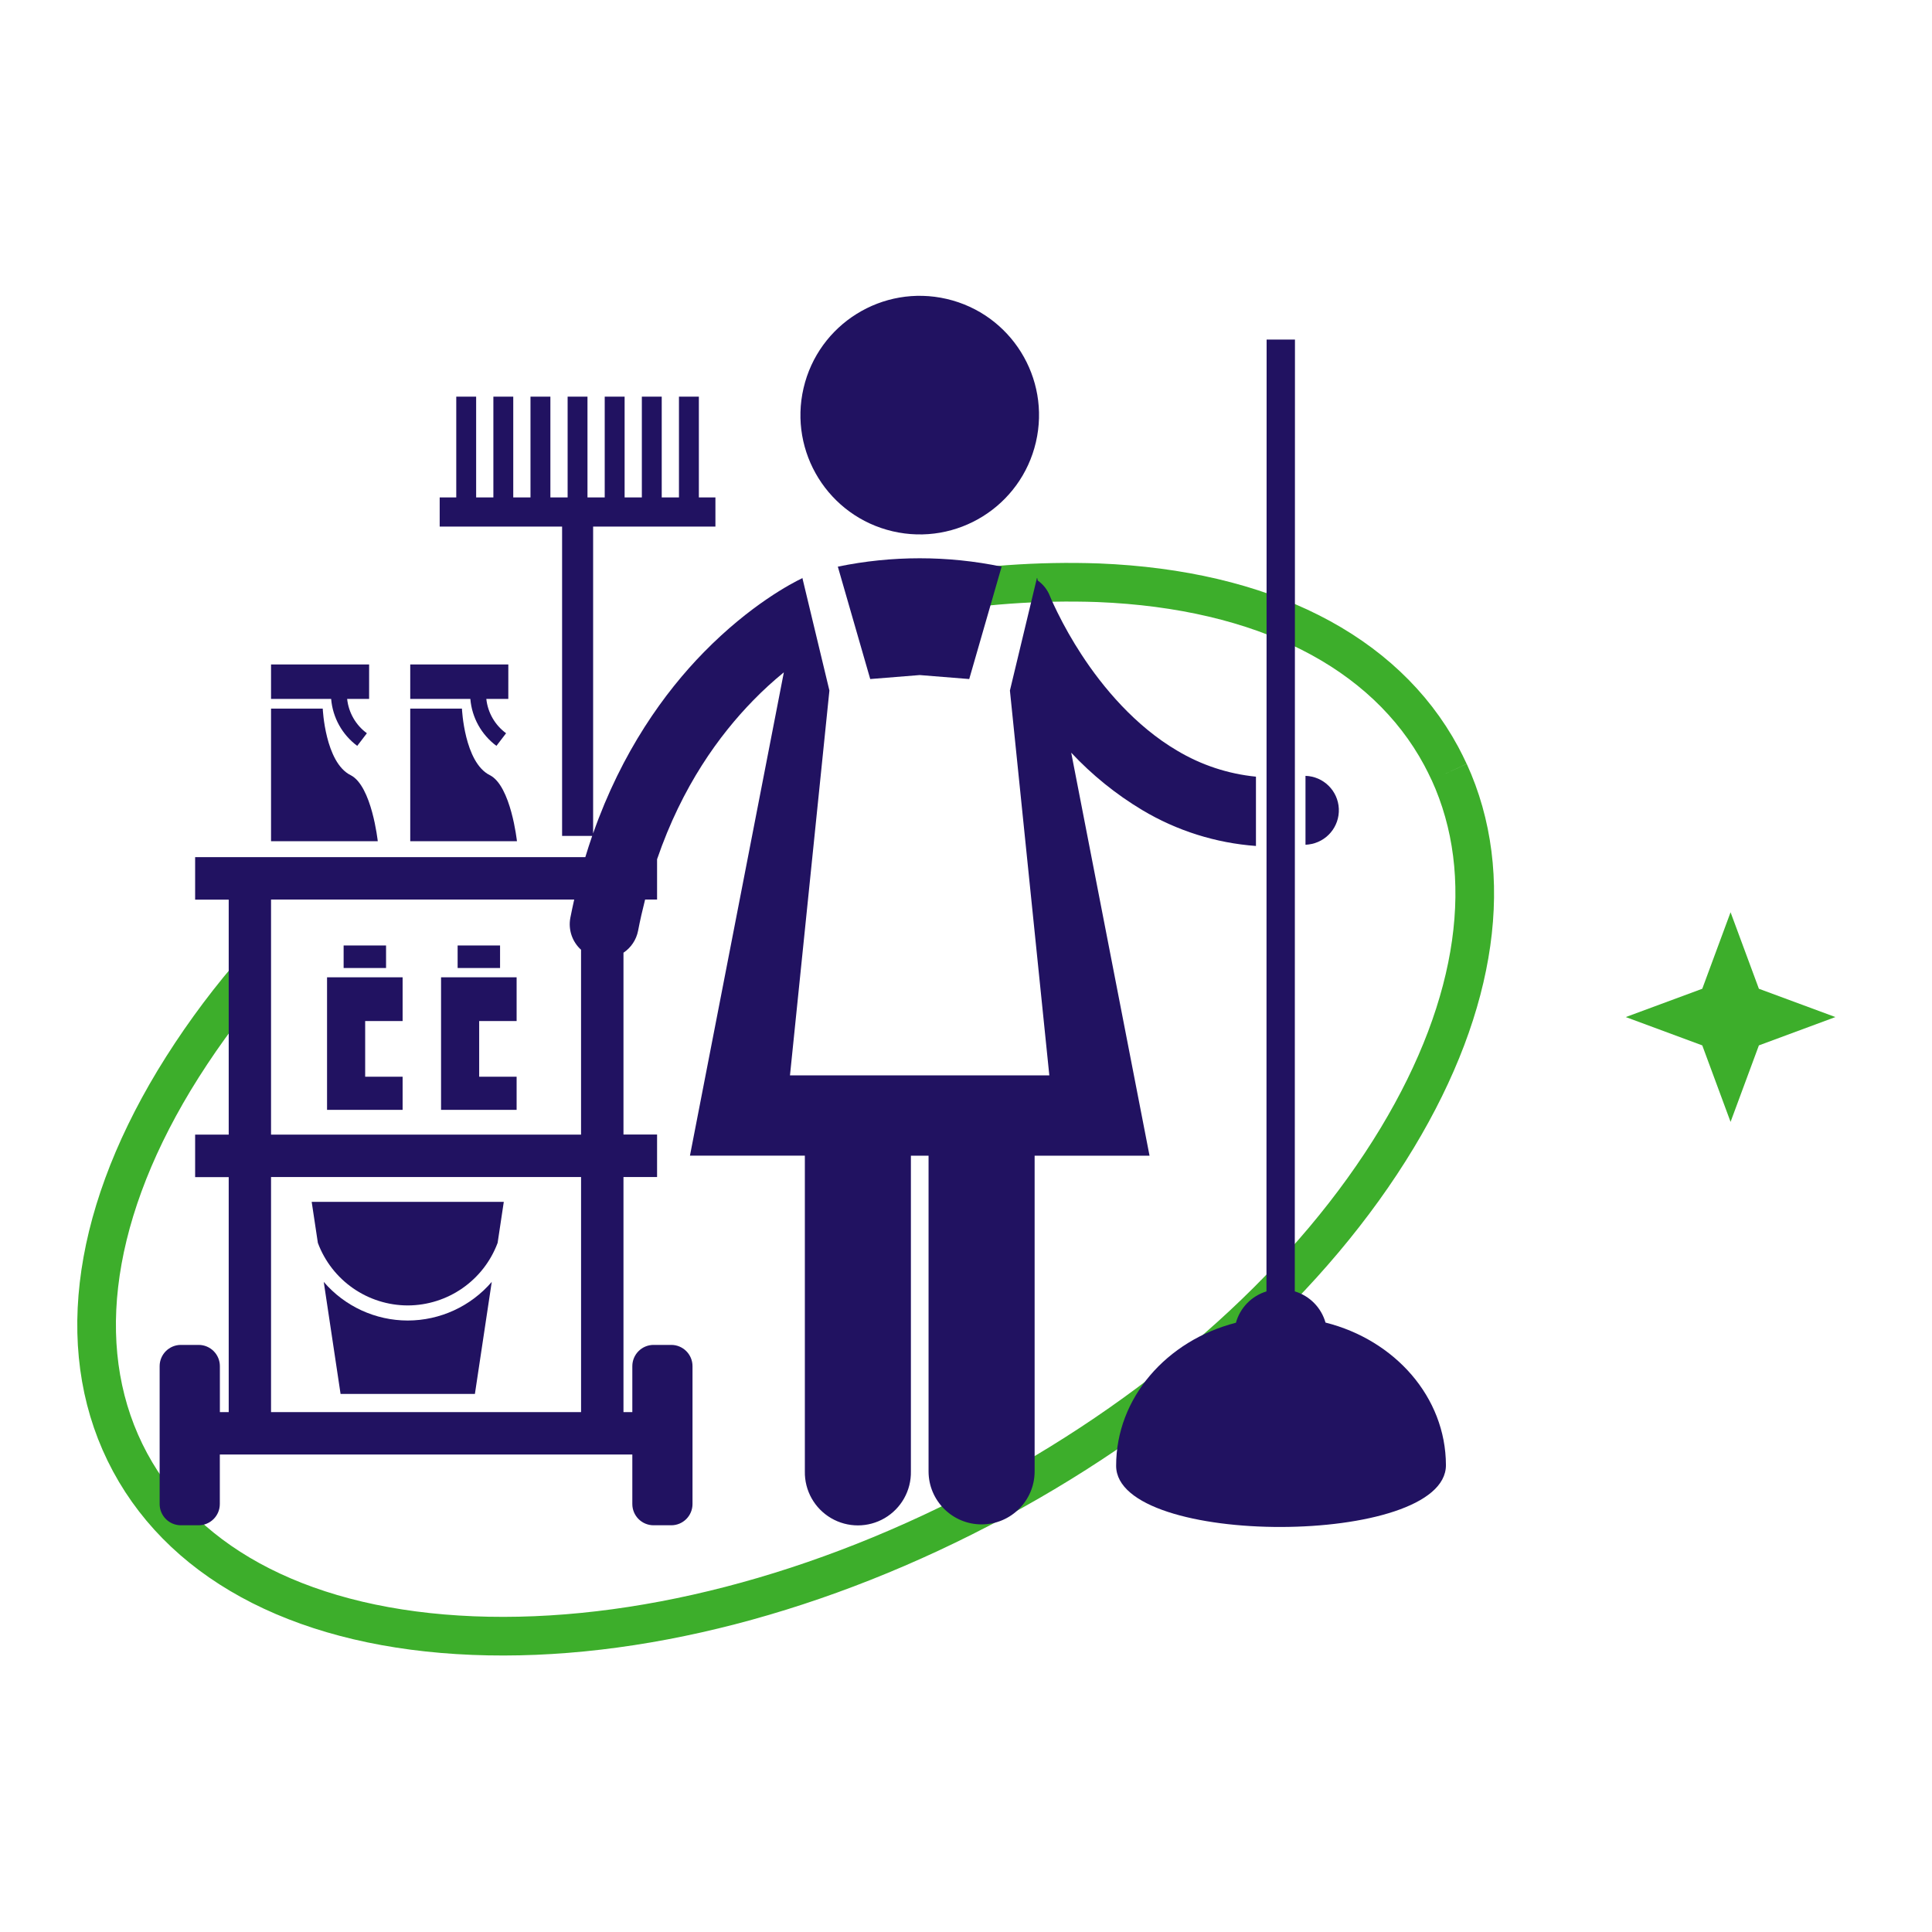
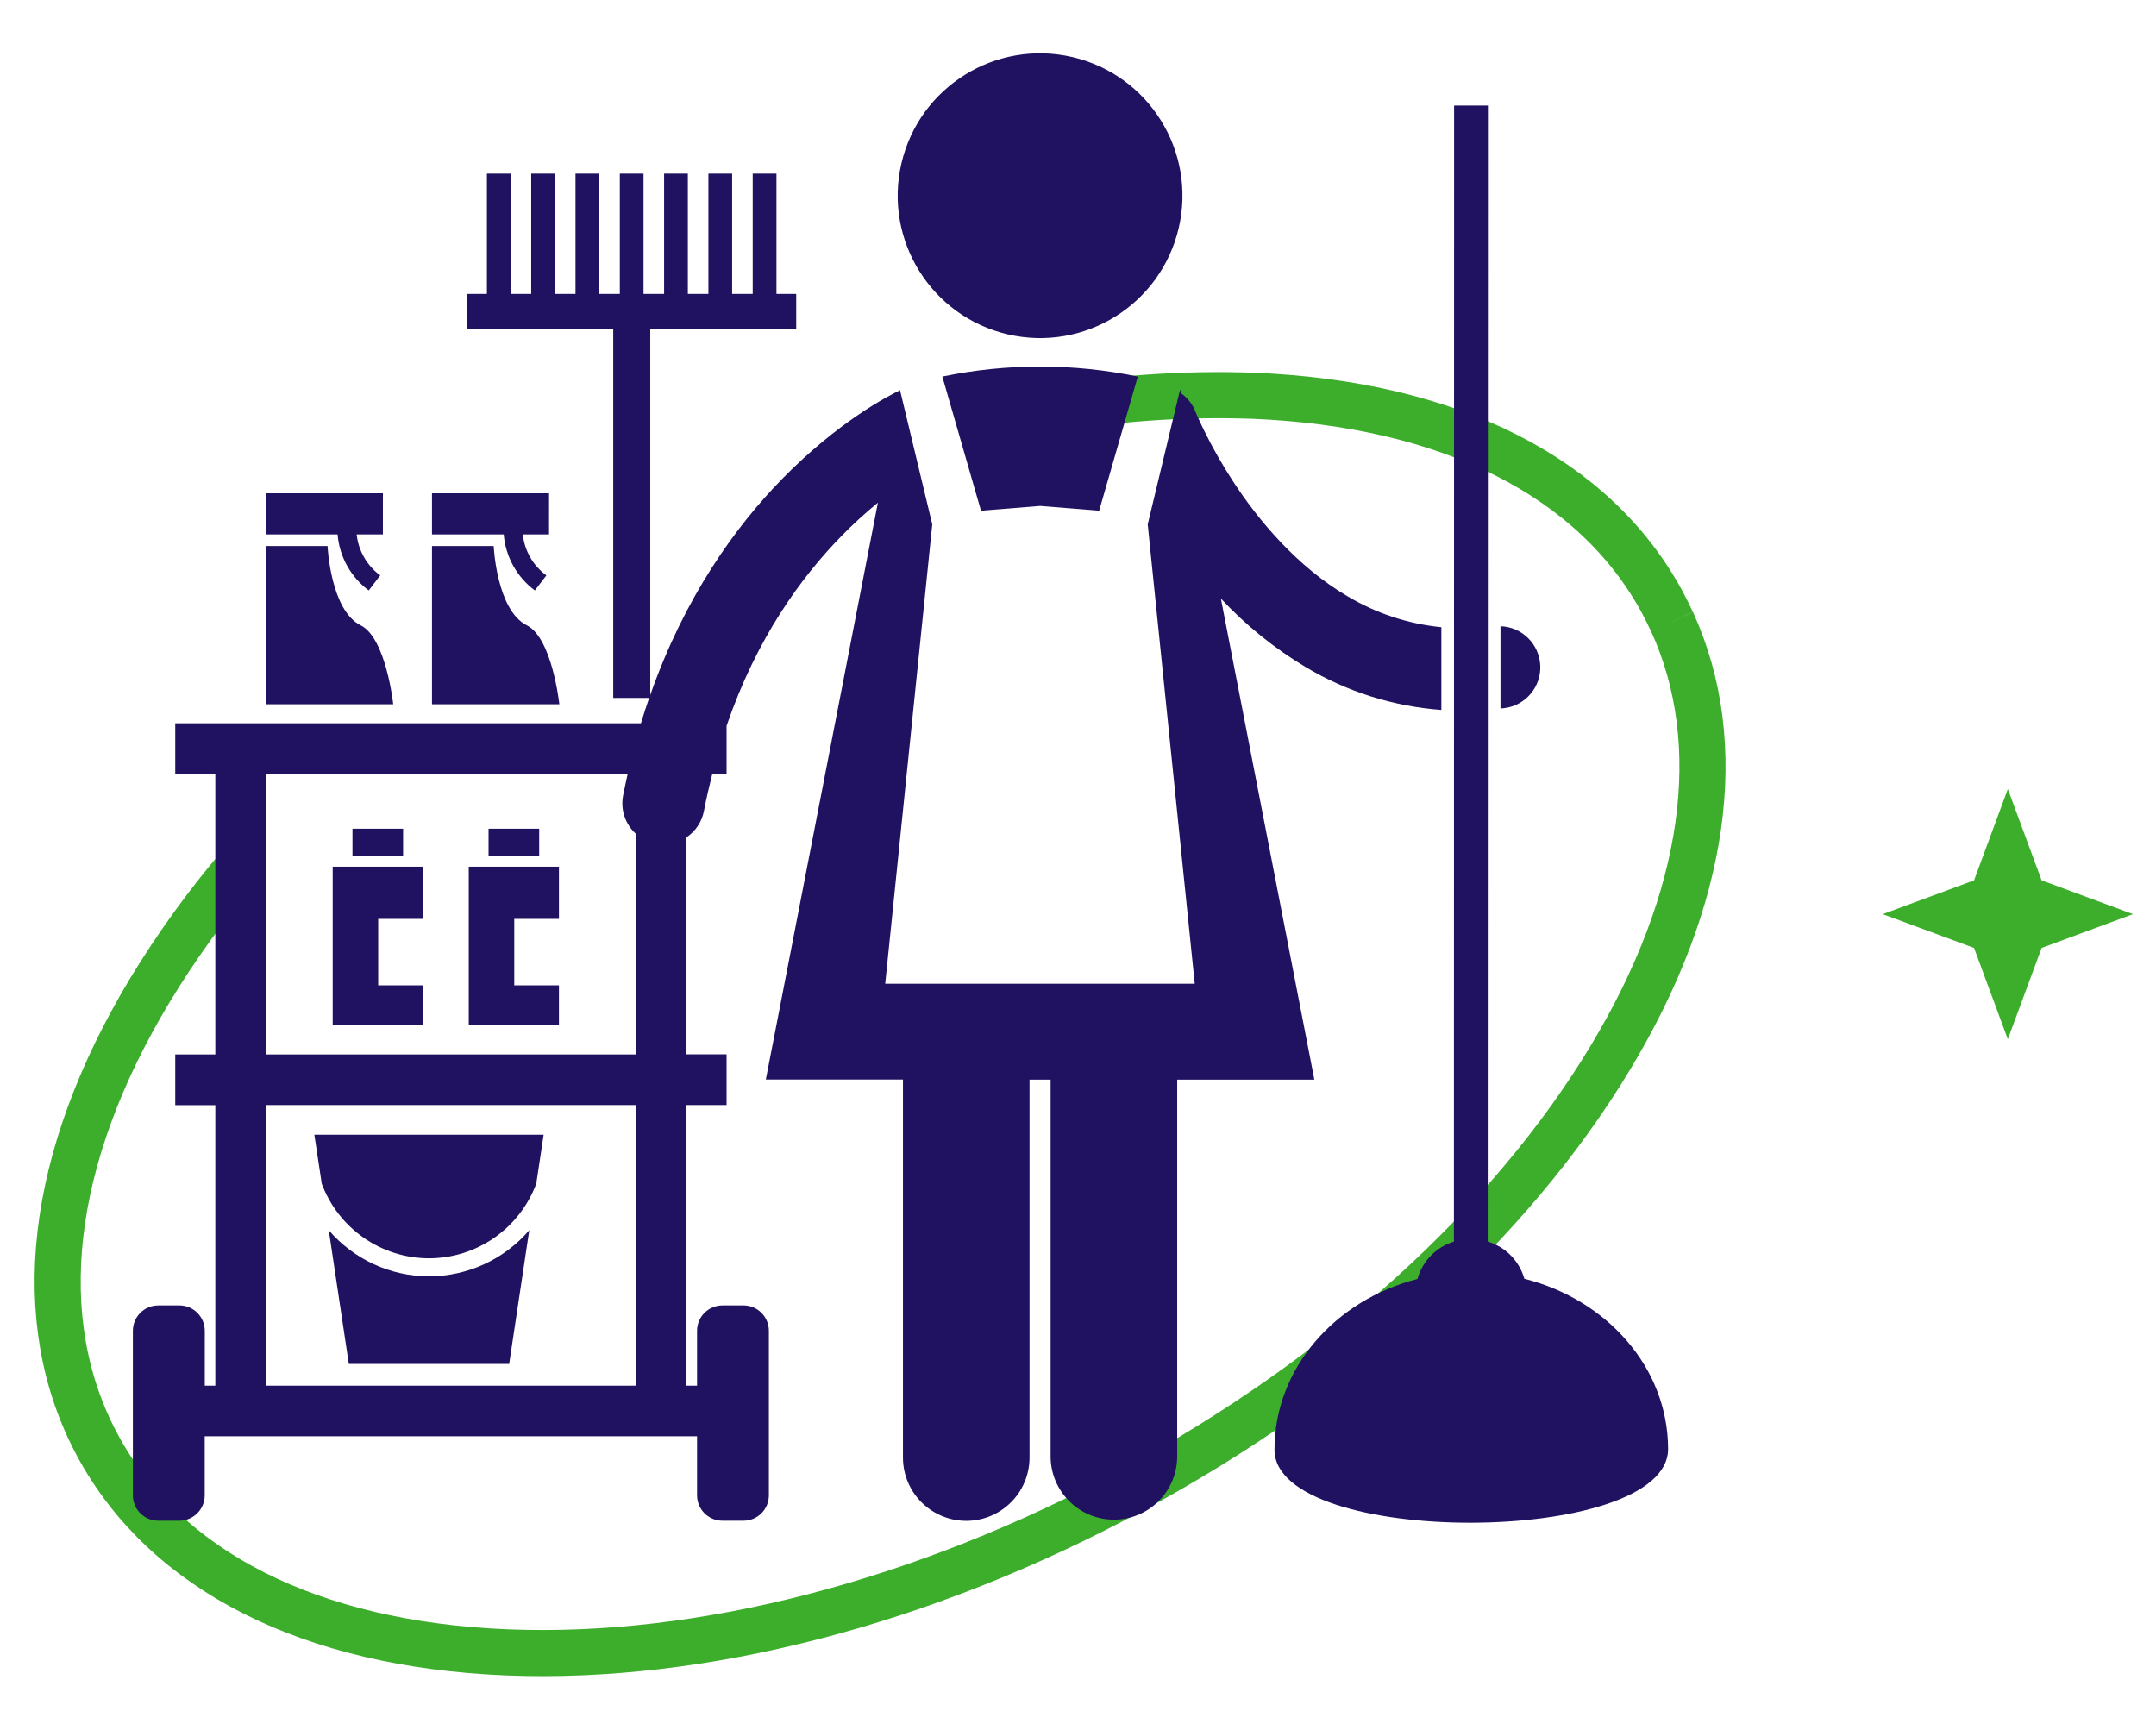
- <svg xmlns="http://www.w3.org/2000/svg" viewBox="0 0 1000 1000">
+ <svg xmlns="http://www.w3.org/2000/svg" viewBox="25 130 935 750">
  <defs>
    <style>.cls-1{fill:none;stroke:#3dae2b;stroke-miterlimit:10;stroke-width:20px;}.cls-2{fill:#211261;}.cls-3{fill:#3dae2b;fill-rule:evenodd;}</style>
  </defs>
  <g id="Servicios">
    <g id="Servicio_1" data-name="Servicio 1">
      <path class="cls-1" d="M268,388.78m482.1,10.79c24.32,53.17,14.95,120-26.85,189.33-43.56,72.29-117.29,138.89-207.6,187.53S329.14,850,244.8,846.58c-85.14-3.44-148.17-35.3-177.48-89.71S46.09,632.29,90.08,559.31a415.84,415.84,0,0,1,38.55-53.48M476.05,308.32a433.85,433.85,0,0,1,92.45-6.69c85.14,3.43,148.17,35.29,177.48,89.71q2.17,4.07,4.09,8.23" />
      <path class="cls-2" d="M609.31,388.54c-21.66-12.71-38.55-32.81-49.65-49.92a208.71,208.71,0,0,1-12.38-21.73c-1.35-2.74-2.34-4.93-3-6.38-.32-.72-.54-1.26-.68-1.6l-.15-.37a17.78,17.78,0,0,0-6.34-8.08l-.25-1.28-.13-.06-14,58.3,20.4,199.2H408.89l20.41-199.2-14-58.3-.13.06,0,.13c-5,2.39-26.62,13.53-50.89,38.3C343.93,358.38,321.88,389,307,431.38V272.56H370.3v-15.1h-8.57V205.31h-10.3v52.15h-8.92V205.31H332.22v52.15H323.3V205.31H313v52.15h-8.92V205.31H293.8v52.15h-8.92V205.31h-10.3v52.15h-8.92V205.31H255.37v52.15h-8.92V205.31H236.16v52.15h-8.58v15.1h63.36v160.1h15.58q-1.86,5.37-3.56,11H101v22h17.38V587.27H101v22h17.38V730.91h-4.57V707.12a11,11,0,0,0-11-11H93.63a11,11,0,0,0-11,11v71.36a11,11,0,0,0,11,11h9.15a11,11,0,0,0,11-11V752.86H327.29v25.62a11,11,0,0,0,11,11h9.15a11,11,0,0,0,11-11V707.12a11,11,0,0,0-11-11h-9.15a11,11,0,0,0-11,11v23.79h-4.58V609.23H340.1v-22H322.71V493.12a17.73,17.73,0,0,0,7.56-11.37c1.07-5.6,2.32-10.94,3.64-16.15h6.19V444.75c13-37.92,32.25-64.29,49.71-82.18A187.74,187.74,0,0,1,405.72,348l-48.6,250.15h59.47V761.57a27.45,27.45,0,1,0,54.89,0V598.19h9.14V761.57a27.45,27.45,0,0,0,54.9,0V598.19H595l-40.54-208.6a169.6,169.6,0,0,0,36.73,29.68,133.73,133.73,0,0,0,58.89,18.6V402A98.17,98.17,0,0,1,609.31,388.54ZM300.76,730.91H140.29V609.23H300.76ZM140.29,587.27V465.6H297.21c-.69,3.11-1.38,6.24-2,9.45a17.81,17.81,0,0,0,5.54,16.54v95.68Z" />
      <path class="cls-2" d="M677.32,437.1a17.83,17.83,0,0,0-1.6-35.52v35.67C676.25,437.18,676.78,437.16,677.32,437.1Z" />
      <path class="cls-2" d="M462.05,275a61.74,61.74,0,1,0-46.13-74.13A61.74,61.74,0,0,0,462.05,275Z" />
      <path class="cls-2" d="M518.44,293.3a209.19,209.19,0,0,0-84.78,0l16.77,58.17,25.62-2.06,25.62,2.06,16.77-58.17" />
      <path class="cls-2" d="M748.41,758.33c-.09-35.19-26.45-64.76-62.33-73.77a23.56,23.56,0,0,0-15.9-16.14l.09-492.65-14.67,0-.08,492.66a23.55,23.55,0,0,0-15.81,16.22c-35.83,9.18-62.05,38.89-62,74.08C577.85,801.18,748.52,800.76,748.41,758.33Z" />
      <path class="cls-2" d="M211.05,683.5a57.34,57.34,0,0,1-43.48-20l8.71,58h69.53l8.72-58A57.4,57.4,0,0,1,211.05,683.5Z" />
      <path class="cls-2" d="M211.05,675.69a49.76,49.76,0,0,0,46.52-32.38l3.19-21.22H161.33l3.2,21.24A49.74,49.74,0,0,0,211.05,675.69Z" />
      <path class="cls-2" d="M140.29,435.4h55.24s-3.09-28.7-14.07-34.19c-13.2-6.6-14.41-34.43-14.41-34.43H140.29Z" />
      <path class="cls-2" d="M191.06,343.92H140.29v17.84H171.4a33.78,33.78,0,0,0,13.5,24.3l5-6.53a25.37,25.37,0,0,1-10.22-17.77h11.37Z" />
      <path class="cls-2" d="M212.34,435.4h55.23s-3.09-28.7-14.06-34.19c-13.2-6.6-14.41-34.43-14.41-34.43H212.34Z" />
      <path class="cls-2" d="M263.11,343.92H212.34v17.84h31.11a33.75,33.75,0,0,0,13.5,24.3l5-6.53a25.39,25.39,0,0,1-10.23-17.77h11.38Z" />
      <polygon class="cls-2" points="189.01 528.49 208.39 528.49 208.39 505.85 169.28 505.85 169.28 574.46 208.39 574.46 208.39 557.31 189.01 557.31 189.01 528.49" />
      <rect class="cls-2" x="177.86" y="489.38" width="21.96" height="11.66" />
      <polygon class="cls-2" points="248.02 528.49 267.4 528.49 267.4 505.85 228.29 505.85 228.29 574.46 267.4 574.46 267.4 557.31 248.02 557.31 248.02 528.49" />
      <rect class="cls-2" x="236.87" y="489.38" width="21.96" height="11.66" />
      <polygon class="cls-3" points="895.74 472.18 910.4 511.78 950 526.43 910.4 541.09 895.74 580.69 881.09 541.09 841.49 526.43 881.09 511.78 895.74 472.18" />
    </g>
  </g>
</svg>
